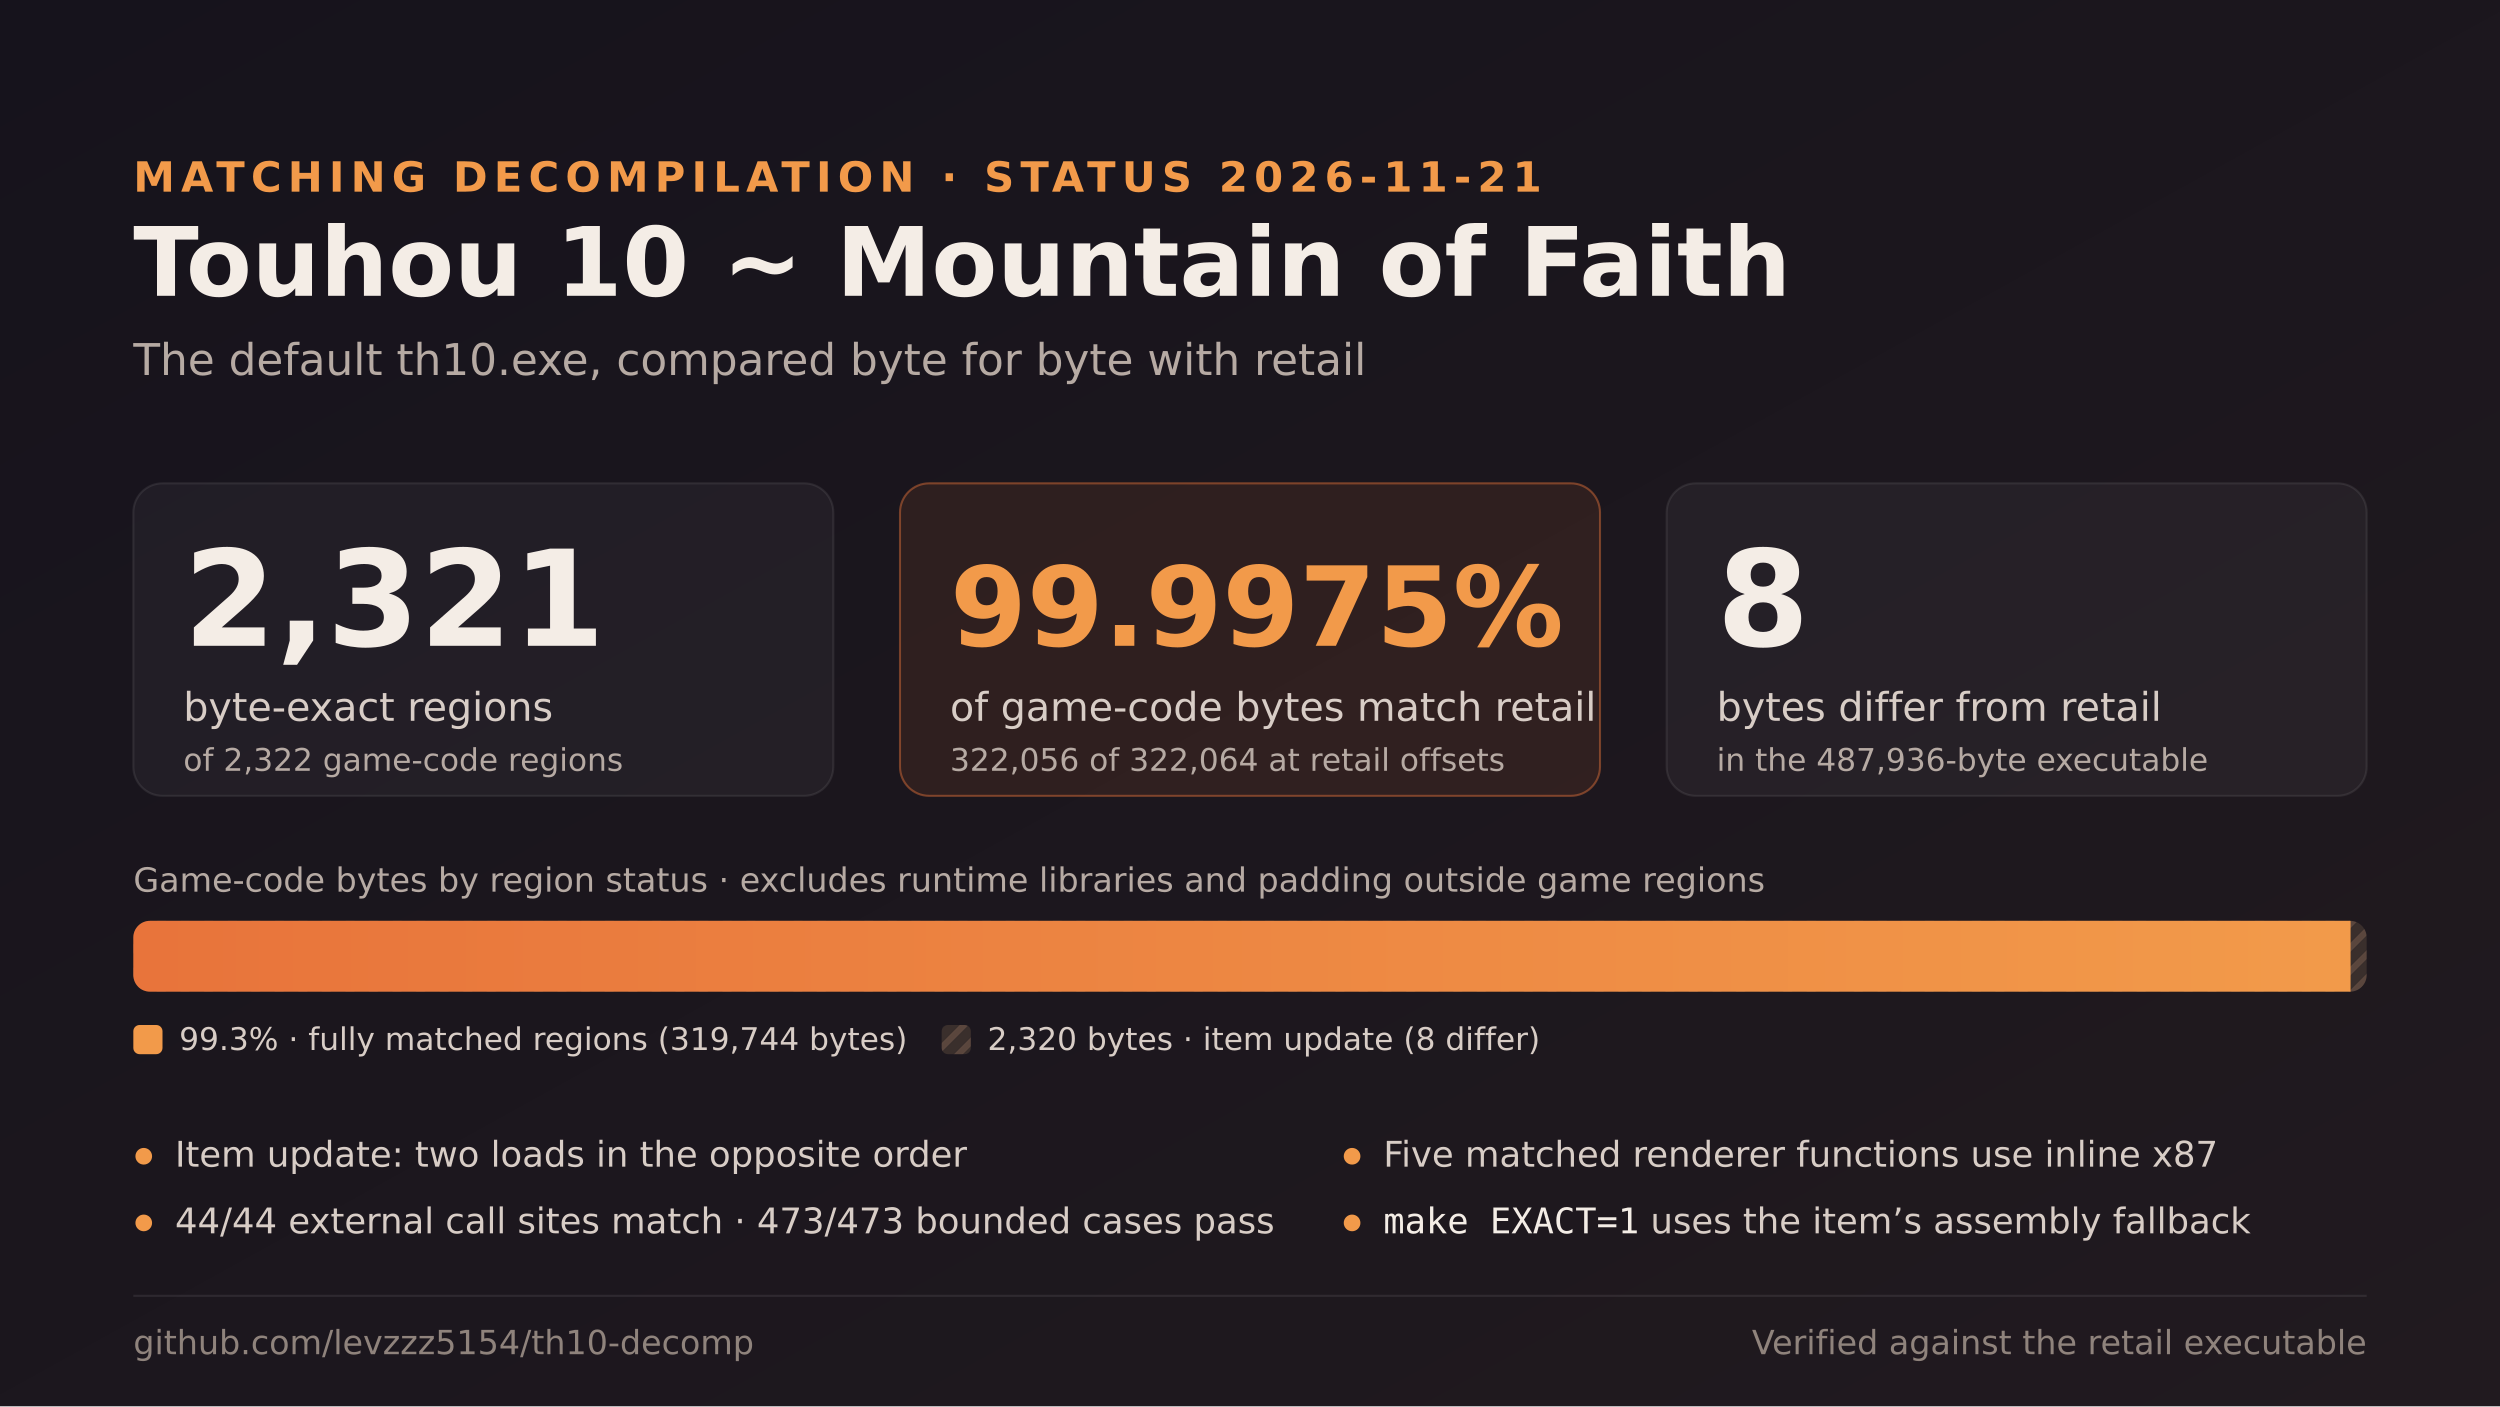
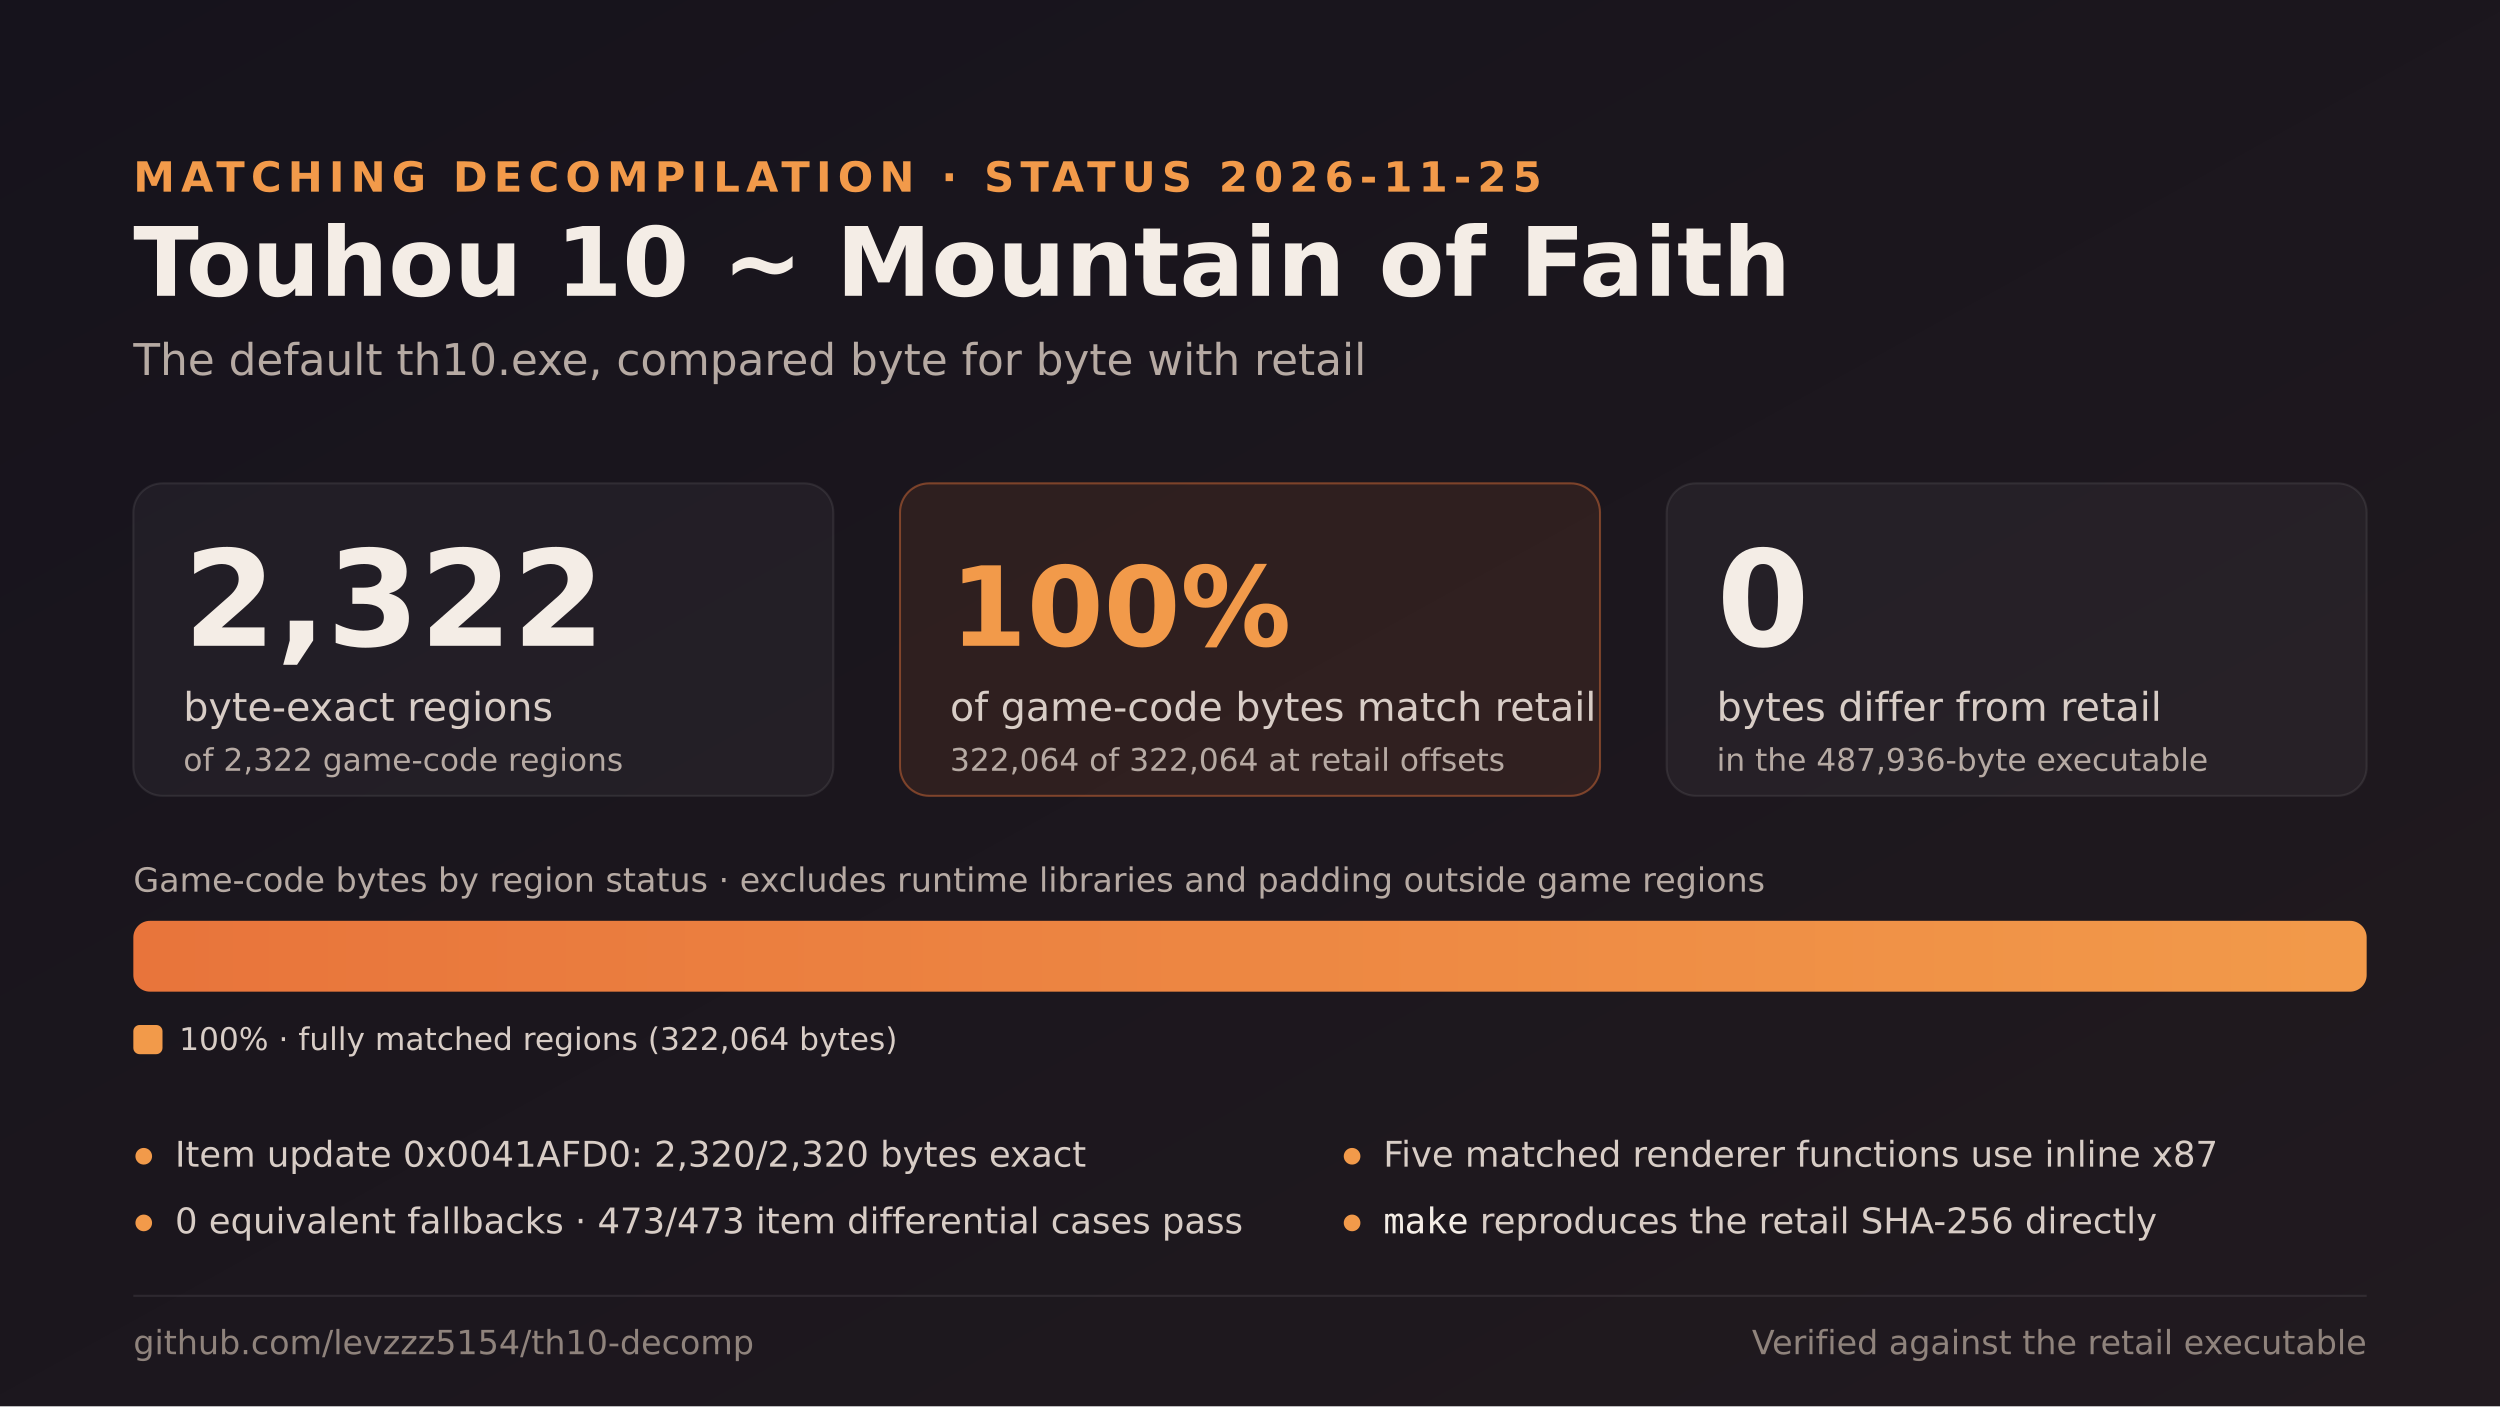
<svg xmlns="http://www.w3.org/2000/svg" width="1200" height="675" viewBox="0 0 1200 675">
  <defs>
    <linearGradient id="bg" x1="0" y1="0" x2="1" y2="1">
      <stop offset="0" stop-color="#16131c" />
      <stop offset="1" stop-color="#211a1f" />
    </linearGradient>
    <linearGradient id="exact" x1="0" y1="0" x2="1" y2="0">
      <stop offset="0" stop-color="#e8743b" />
      <stop offset="1" stop-color="#f29a4a" />
    </linearGradient>
    <pattern id="hatch" width="8" height="8" patternUnits="userSpaceOnUse" patternTransform="rotate(45)">
      <rect width="8" height="8" fill="#3a2f2c" />
      <rect width="3" height="8" fill="#5a463d" />
    </pattern>
    <clipPath id="bar">
      <rect width="1072" height="34" rx="8" />
    </clipPath>
  </defs>
  <rect width="1200" height="675" fill="url(#bg)" />
  <g font-family="Fira Sans, DejaVu Sans, sans-serif">
-     <text x="64" y="92" font-size="20" fill="#f29a4a" letter-spacing="3" font-weight="600">MATCHING DECOMPILATION · STATUS 2026-11-21</text>
+     <text x="64" y="92" font-size="20" fill="#f29a4a" letter-spacing="3" font-weight="600">MATCHING DECOMPILATION · STATUS 2026-11-25</text>
    <text x="64" y="142" font-size="46" fill="#f4ede6" font-weight="700">Touhou 10 ~ Mountain of Faith</text>
    <text x="64" y="180" font-size="21" fill="#b6aaa3">The default th10.exe, compared byte for byte with retail</text>
    <g transform="translate(64 232)">
      <rect width="336" height="150" rx="14" fill="#ffffff" fill-opacity="0.04" stroke="#ffffff" stroke-opacity="0.08" />
-       <text x="24" y="78" font-size="64" font-weight="700" fill="#f4ede6">2,321</text>
+       <text x="24" y="78" font-size="64" font-weight="700" fill="#f4ede6">2,322</text>
      <text x="24" y="114" font-size="19" fill="#d8cdc6">byte-exact regions</text>
      <text x="24" y="138" font-size="15" fill="#b6aaa3">of 2,322 game-code regions</text>
    </g>
    <g transform="translate(432 232)">
      <rect width="336" height="150" rx="14" fill="#e8743b" fill-opacity="0.10" stroke="#e8743b" stroke-opacity="0.45" />
-       <text x="24" y="78" font-size="53" font-weight="700" fill="#f29a4a">99.9975%</text>
+       <text x="24" y="78" font-size="53" font-weight="700" fill="#f29a4a">100%</text>
      <text x="24" y="114" font-size="19" fill="#d8cdc6">of game-code bytes match retail</text>
-       <text x="24" y="138" font-size="15" fill="#b6aaa3">322,056 of 322,064 at retail offsets</text>
+       <text x="24" y="138" font-size="15" fill="#b6aaa3">322,064 of 322,064 at retail offsets</text>
    </g>
    <g transform="translate(800 232)">
      <rect width="336" height="150" rx="14" fill="#ffffff" fill-opacity="0.04" stroke="#ffffff" stroke-opacity="0.08" />
-       <text x="24" y="78" font-size="64" font-weight="700" fill="#f4ede6">8</text>
+       <text x="24" y="78" font-size="64" font-weight="700" fill="#f4ede6">0</text>
      <text x="24" y="114" font-size="19" fill="#d8cdc6">bytes differ from retail</text>
      <text x="24" y="138" font-size="15" fill="#b6aaa3">in the 487,936-byte executable</text>
    </g>
    <text x="64" y="428" font-size="16" fill="#b6aaa3">Game-code bytes by region status · excludes runtime libraries and padding outside game regions</text>
    <g transform="translate(64 442)" clip-path="url(#bar)">
-       <rect width="1072" height="34" fill="url(#hatch)" />
-       <rect width="1064.28" height="34" fill="url(#exact)" />
+       <rect width="1072" height="34" fill="url(#exact)" />
    </g>
    <g font-size="15" fill="#d8cdc6" transform="translate(64 504)">
      <rect y="-12" width="14" height="14" rx="3" fill="#f29a4a" />
-       <text x="22" y="0">99.3% · fully matched regions (319,744 bytes)</text>
-       <rect x="388" y="-12" width="14" height="14" rx="3" fill="url(#hatch)" />
-       <text x="410" y="0">2,320 bytes · item update (8 differ)</text>
+       <text x="22" y="0">100% · fully matched regions (322,064 bytes)</text>
    </g>
    <g font-size="17" fill="#d8cdc6" transform="translate(64 560)">
      <circle cx="5" cy="-5" r="4" fill="#f29a4a" />
-       <text x="20" y="0">Item update: two loads in the opposite order</text>
+       <text x="20" y="0">Item update 0x0041AFD0: 2,320/2,320 bytes exact</text>
      <circle cx="5" cy="27" r="4" fill="#f29a4a" />
-       <text x="20" y="32">44/44 external call sites match · 473/473 bounded cases pass</text>
+       <text x="20" y="32">0 equivalent fallbacks · 473/473 item differential cases pass</text>
      <circle cx="585" cy="-5" r="4" fill="#f29a4a" />
      <text x="600" y="0">Five matched renderer functions use inline x87</text>
      <circle cx="585" cy="27" r="4" fill="#f29a4a" />
      <text x="600" y="32">
-         <tspan font-family="DejaVu Sans Mono, monospace" fill="#f4ede6">make EXACT=1</tspan> uses the item’s assembly fallback</text>
+         <tspan font-family="DejaVu Sans Mono, monospace" fill="#f4ede6">make</tspan> reproduces the retail SHA-256 directly</text>
    </g>
    <line x1="64" y1="622" x2="1136" y2="622" stroke="#ffffff" stroke-opacity="0.08" />
    <text x="64" y="650" font-size="16" fill="#8f837c">github.com/levzzz5154/th10-decomp</text>
    <text x="1136" y="650" font-size="16" fill="#8f837c" text-anchor="end">Verified against the retail executable</text>
  </g>
</svg>
